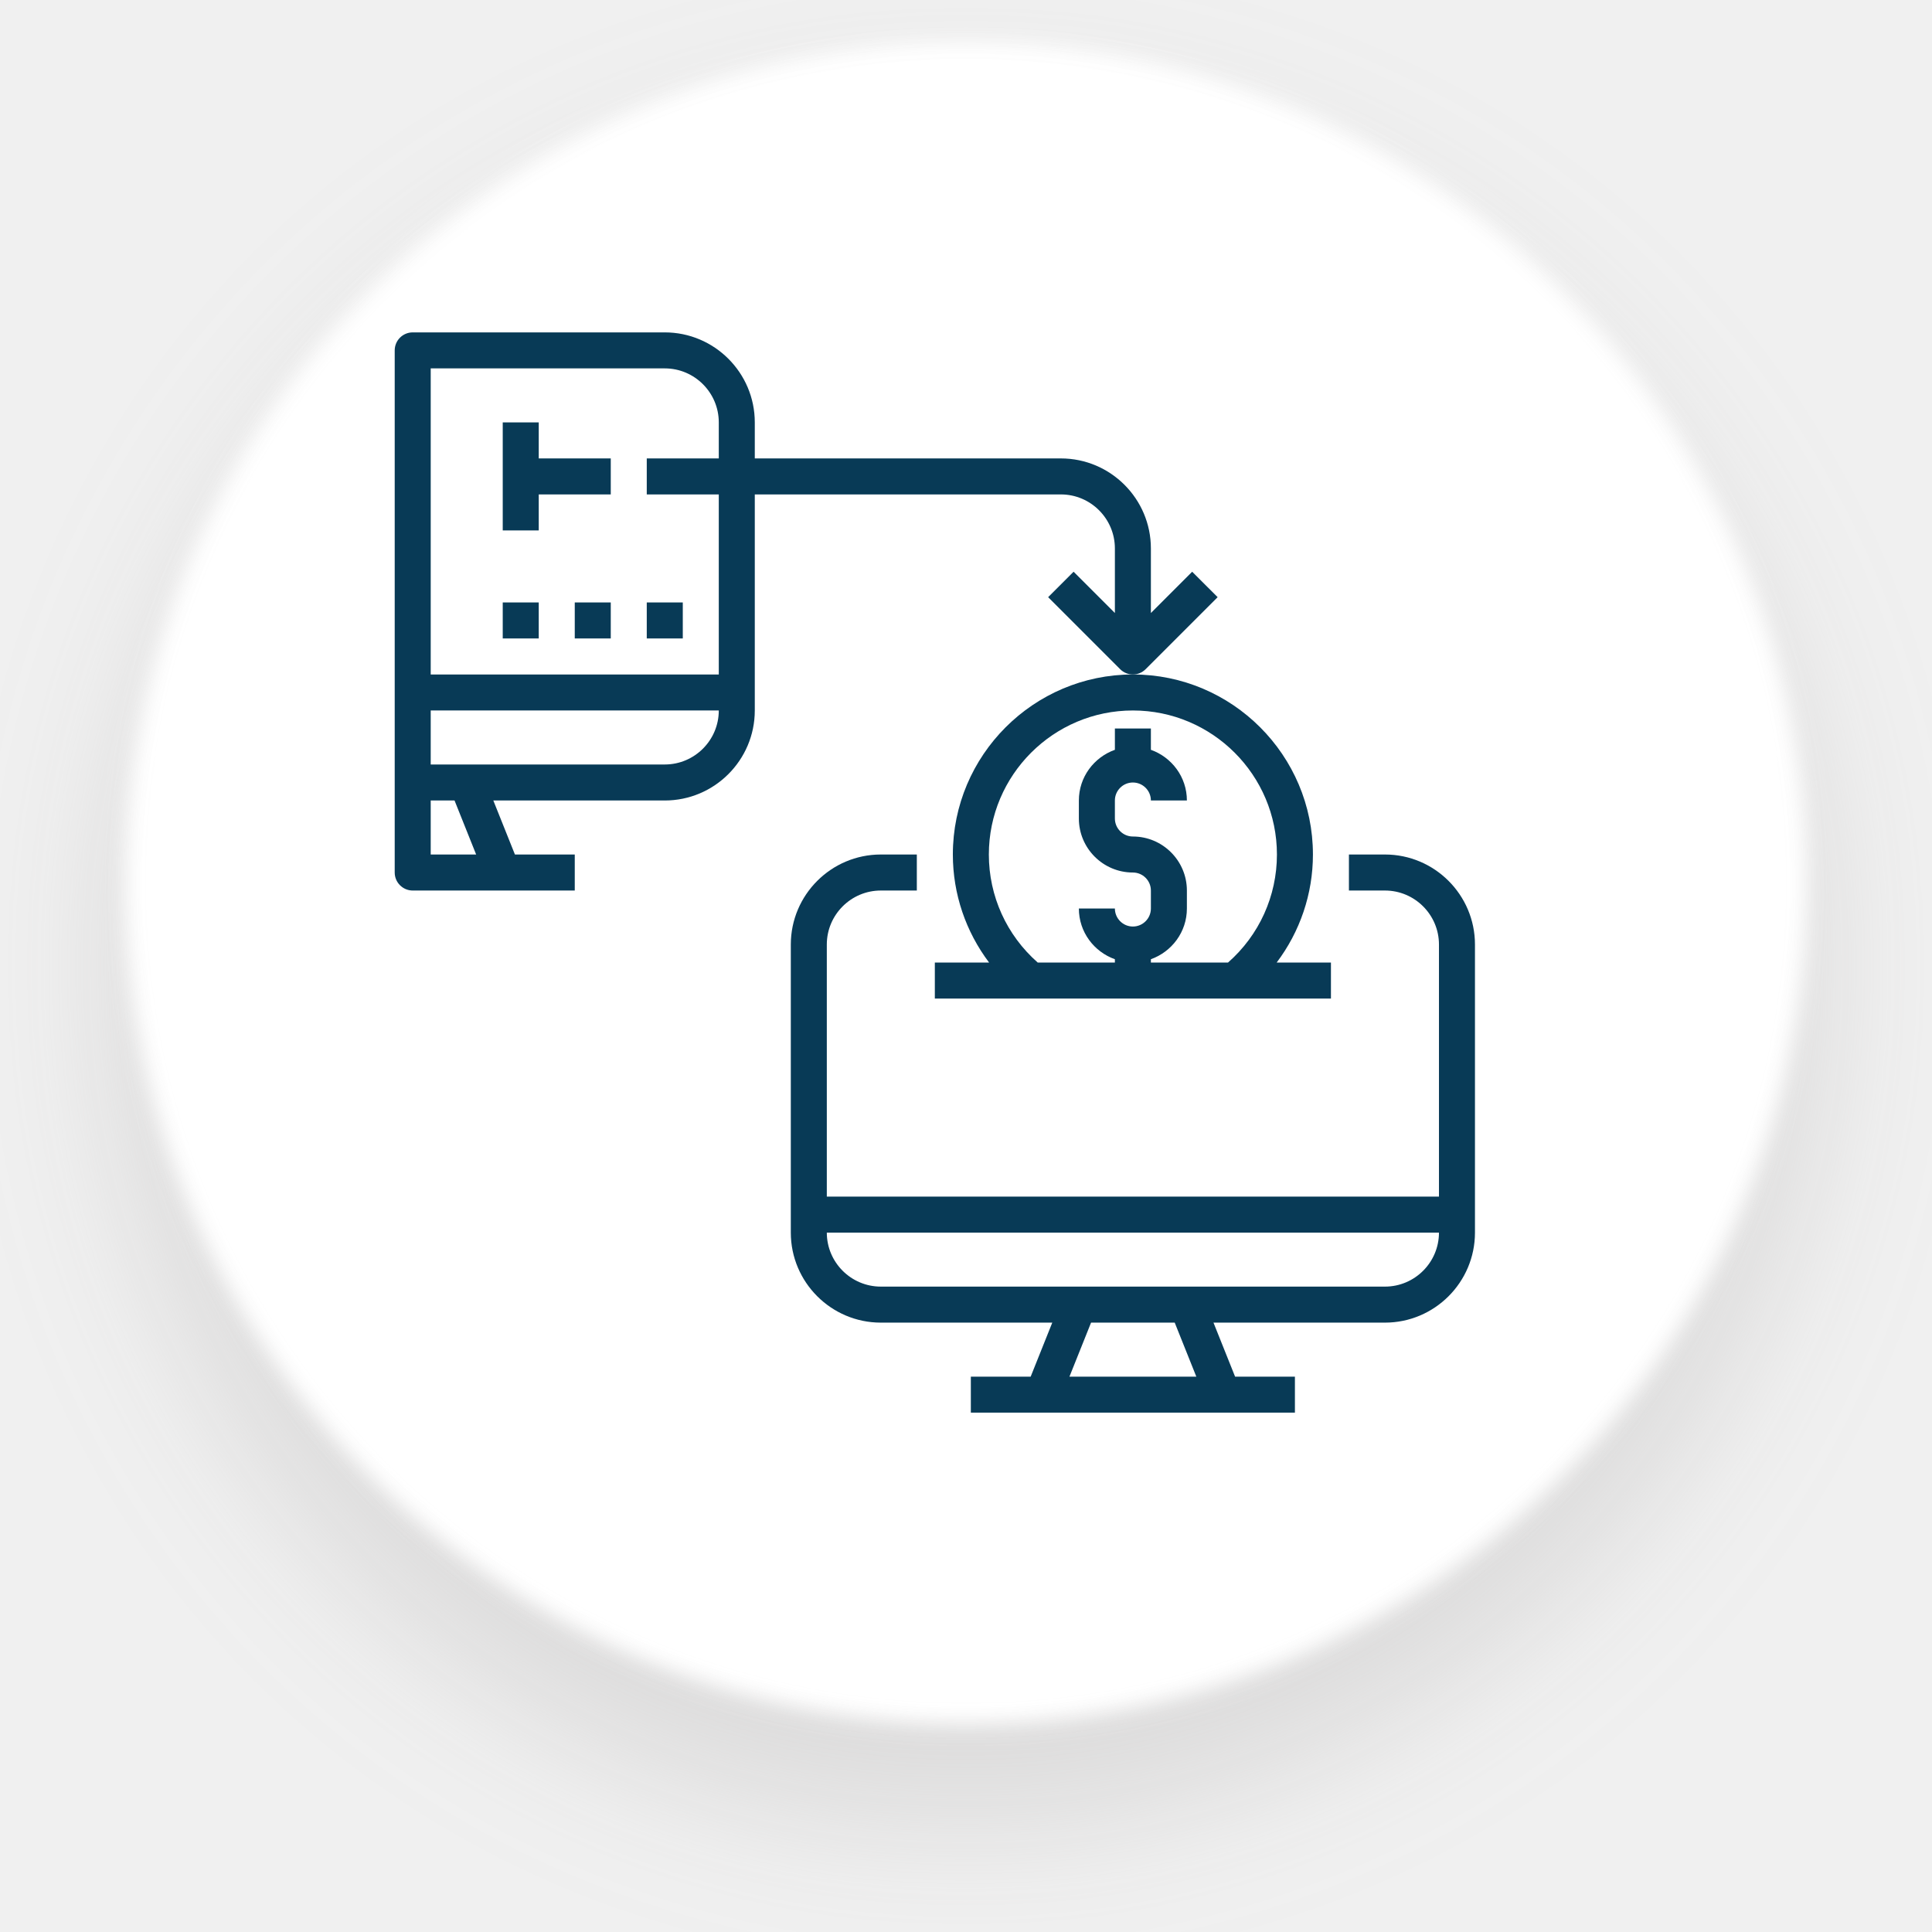
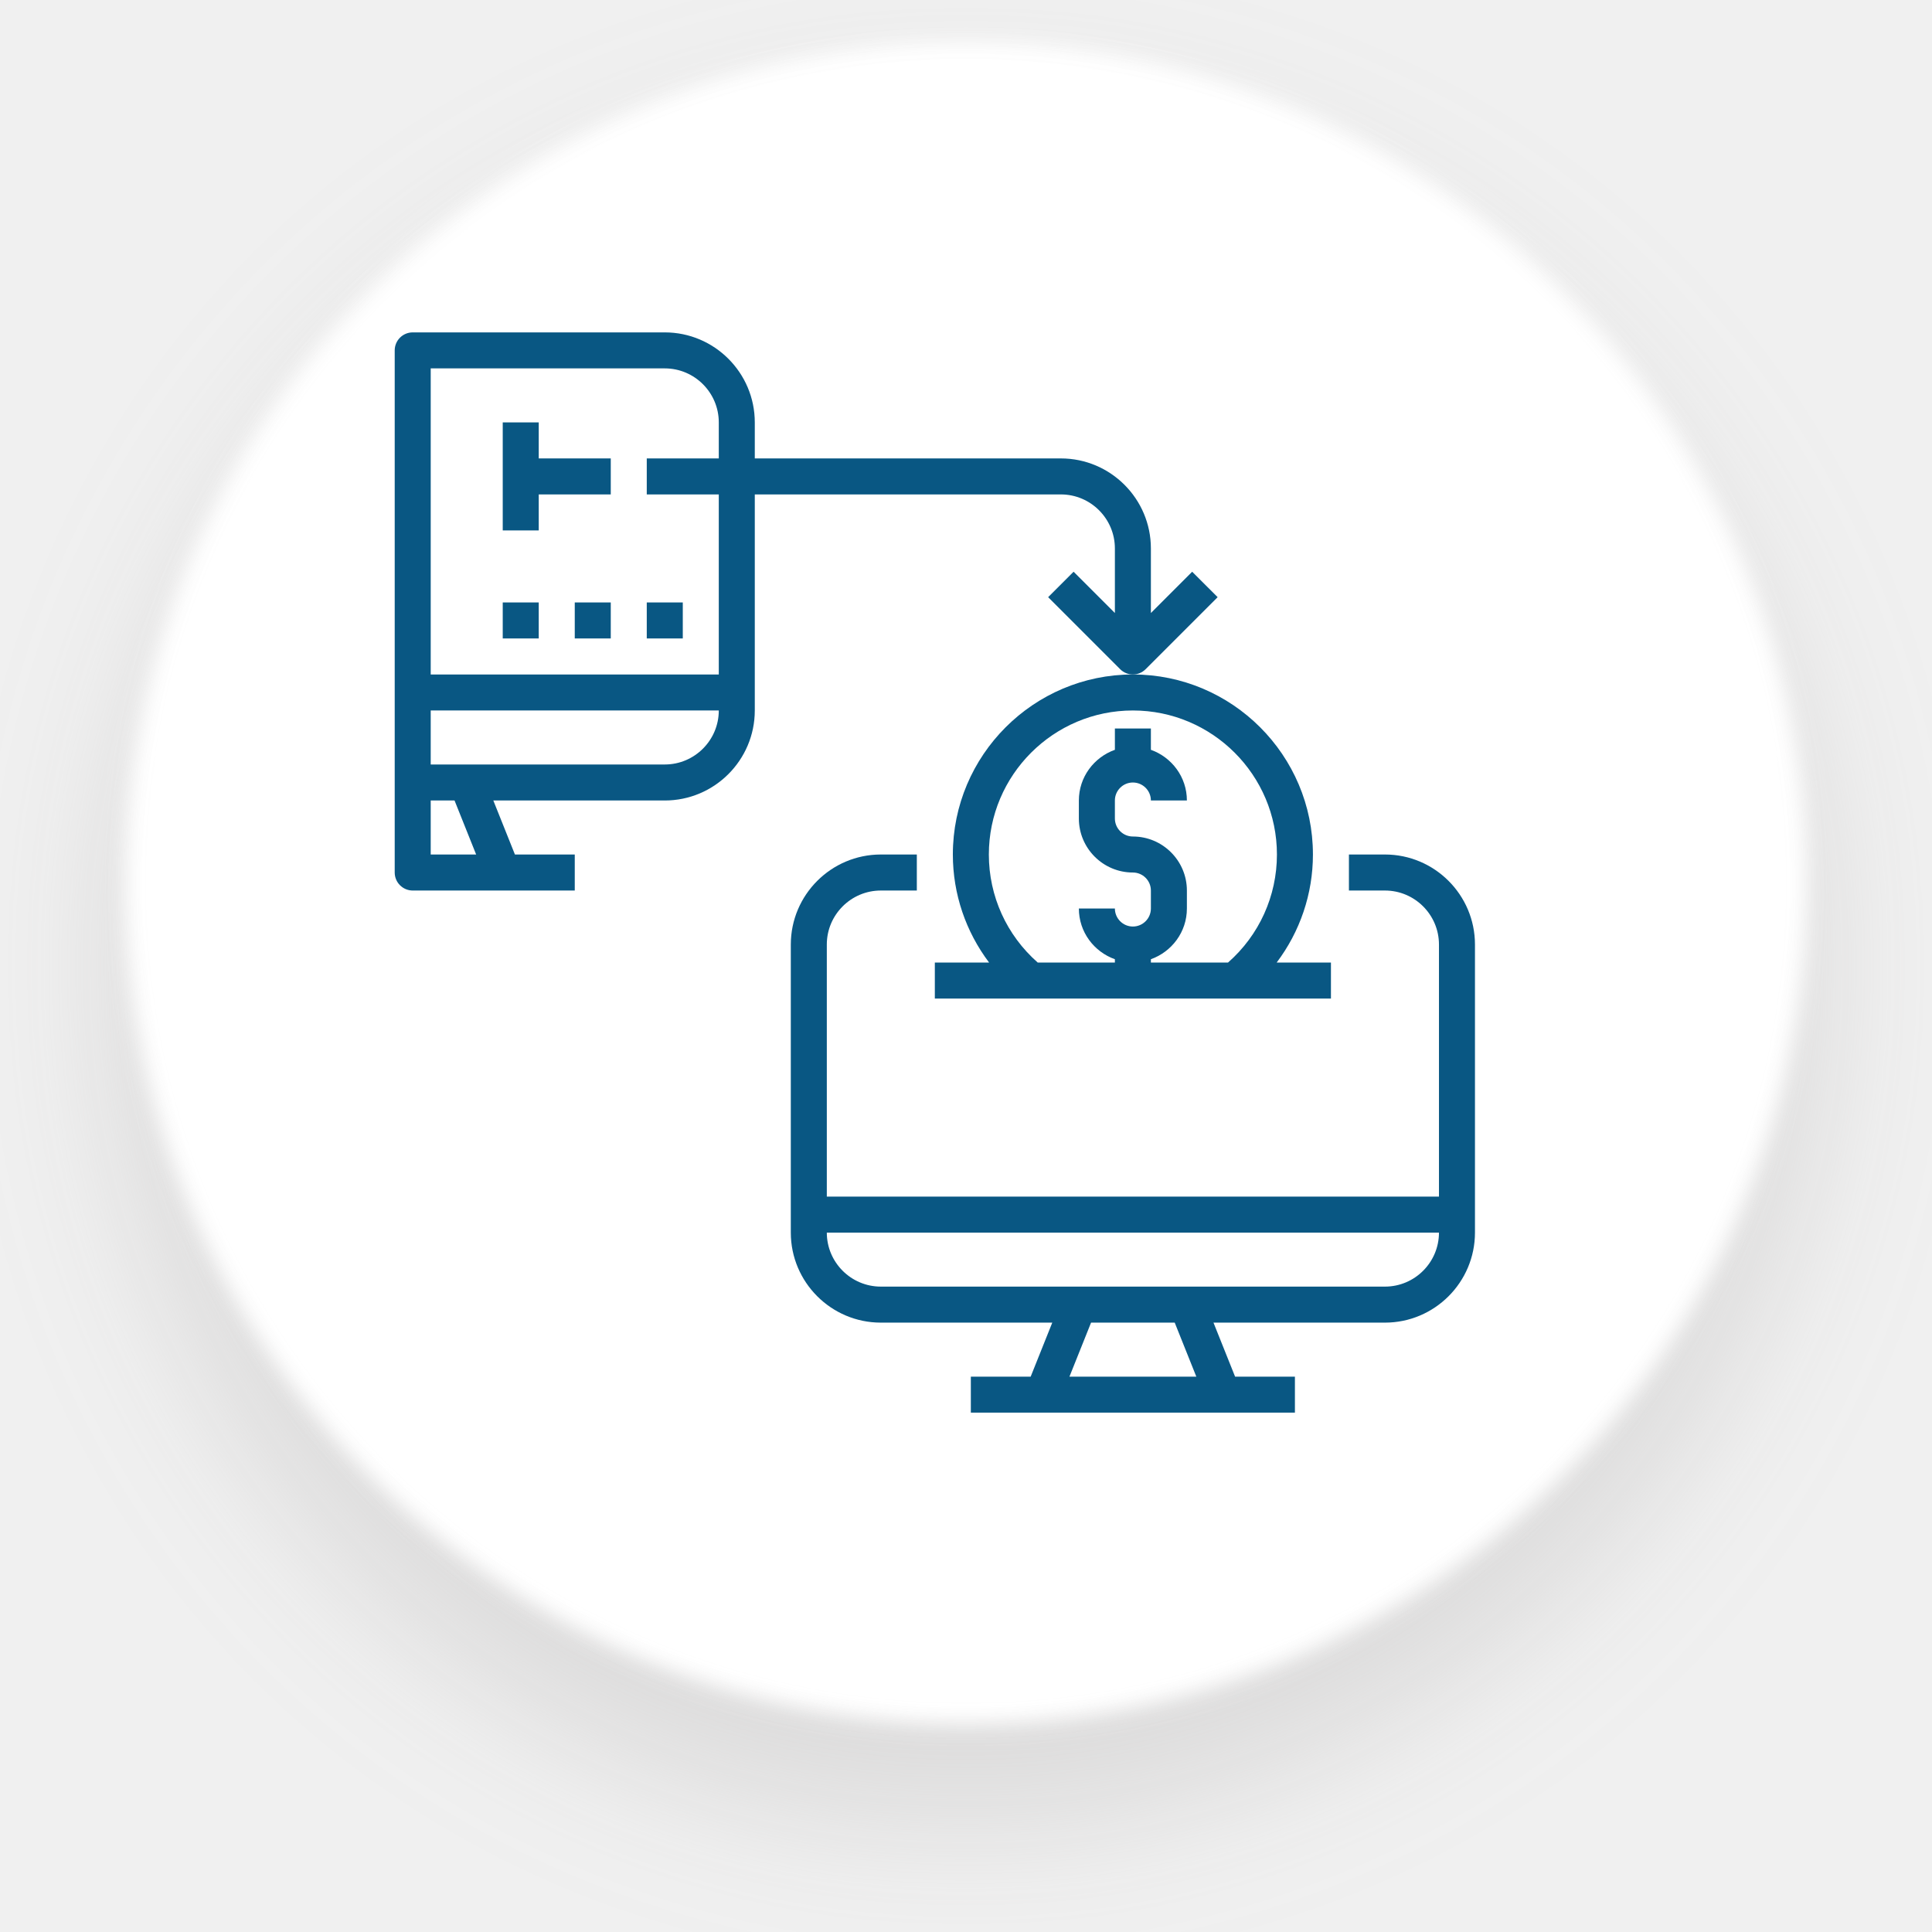
<svg xmlns="http://www.w3.org/2000/svg" width="93" height="93" viewBox="0 0 93 93" fill="none">
  <g filter="url(#filter0_d)">
    <g filter="url(#filter1_f)">
      <circle cx="46.5" cy="42.5" r="40.5" fill="white" />
      <circle cx="46.5" cy="42.5" r="40" stroke="white" />
    </g>
  </g>
-   <path d="M66.667 41.133H64.933V42.867H66.667C68.1 42.867 69.267 44.033 69.267 45.467V57.6H39.8V45.467C39.8 44.033 40.967 42.867 42.4 42.867H44.133V41.133H42.4C40.011 41.133 38.067 43.077 38.067 45.467V59.333C38.067 61.723 40.011 63.667 42.4 63.667H50.653L49.613 66.267H46.733V68H50.2H58.867H62.333V66.267H59.453L58.413 63.667H66.667C69.056 63.667 71 61.723 71 59.333V45.467C71 43.077 69.056 41.133 66.667 41.133ZM51.48 66.267L52.52 63.667H56.547L57.587 66.267H51.48ZM66.667 61.933H57.133H51.933H42.4C40.967 61.933 39.8 60.767 39.8 59.333H69.267C69.267 60.767 68.1 61.933 66.667 61.933Z" fill="#083A56" />
-   <path d="M57.387 27.521L55.4 29.508V26.4C55.4 24.011 53.456 22.067 51.067 22.067H36.333V20.333C36.333 17.944 34.389 16 32 16H19.867C19.388 16 19 16.388 19 16.867V37.667V42C19 42.478 19.388 42.867 19.867 42.867H20.733H24.2H27.667V41.133H24.787L23.747 38.533H32C34.389 38.533 36.333 36.589 36.333 34.2V23.8H51.067C52.5 23.8 53.667 24.966 53.667 26.4V29.508L51.679 27.521L50.454 28.746L53.921 32.213C54.09 32.382 54.312 32.467 54.533 32.467C54.755 32.467 54.977 32.382 55.146 32.213L58.613 28.746L57.387 27.521ZM20.733 41.133V38.533H21.88L22.92 41.133H20.733ZM32 36.8H22.467H20.733V34.2H34.6C34.6 35.633 33.434 36.8 32 36.8ZM34.6 22.067H31.133V23.8H34.6V32.467H20.733V17.733H32C33.434 17.733 34.6 18.9 34.6 20.333V22.067Z" fill="#083A56" />
-   <path d="M25.933 22.067V20.333H24.2V25.533H25.933V23.8H29.4V22.067H25.933Z" fill="#083A56" />
-   <path d="M61.455 46.333C62.575 44.848 63.2 43.037 63.2 41.133C63.2 36.355 59.312 32.467 54.533 32.467C49.755 32.467 45.867 36.355 45.867 41.133C45.867 43.037 46.492 44.848 47.611 46.333H45V48.067H49.636H59.431H64.067V46.333H61.455ZM59.114 46.333H55.4V46.174C56.406 45.815 57.133 44.862 57.133 43.733V42.867C57.133 41.433 55.967 40.267 54.533 40.267C54.056 40.267 53.667 39.877 53.667 39.4V38.533C53.667 38.056 54.056 37.667 54.533 37.667C55.011 37.667 55.4 38.056 55.4 38.533H57.133C57.133 37.405 56.406 36.452 55.4 36.093V35.067H53.667V36.093C52.66 36.452 51.933 37.405 51.933 38.533V39.4C51.933 40.834 53.1 42 54.533 42C55.011 42 55.4 42.389 55.4 42.867V43.733C55.4 44.211 55.011 44.6 54.533 44.6C54.056 44.6 53.667 44.211 53.667 43.733H51.933C51.933 44.862 52.66 45.815 53.667 46.174V46.333H49.952C48.454 45.014 47.6 43.135 47.6 41.133C47.6 37.31 50.711 34.2 54.533 34.2C58.356 34.2 61.467 37.31 61.467 41.133C61.467 43.135 60.613 45.014 59.114 46.333Z" fill="#083A56" />
-   <path d="M32.867 29H31.133V30.733H32.867V29Z" fill="#083A56" />
-   <path d="M29.4 29H27.667V30.733H29.4V29Z" fill="#083A56" />
-   <path d="M25.933 29H24.2V30.733H25.933V29Z" fill="#083A56" />
+   <path d="M66.667 41.133H64.933V42.867H66.667C68.1 42.867 69.267 44.033 69.267 45.467V57.6H39.8V45.467C39.8 44.033 40.967 42.867 42.4 42.867H44.133V41.133H42.4C40.011 41.133 38.067 43.077 38.067 45.467V59.333C38.067 61.723 40.011 63.667 42.4 63.667H50.653L49.613 66.267H46.733V68H50.2H58.867H62.333V66.267H59.453L58.413 63.667H66.667C69.056 63.667 71 61.723 71 59.333V45.467C71 43.077 69.056 41.133 66.667 41.133ZM51.48 66.267L52.52 63.667H56.547L57.587 66.267H51.48ZM66.667 61.933H57.133H51.933H42.4C40.967 61.933 39.8 60.767 39.8 59.333H69.267C69.267 60.767 68.1 61.933 66.667 61.933Z" fill="#095783" />
+   <path d="M57.387 27.521L55.4 29.508V26.4C55.4 24.011 53.456 22.067 51.067 22.067H36.333V20.333C36.333 17.944 34.389 16 32 16H19.867C19.388 16 19 16.388 19 16.867V37.667V42C19 42.478 19.388 42.867 19.867 42.867H20.733H24.2H27.667V41.133H24.787L23.747 38.533H32C34.389 38.533 36.333 36.589 36.333 34.2V23.8H51.067C52.5 23.8 53.667 24.966 53.667 26.4V29.508L51.679 27.521L50.454 28.746L53.921 32.213C54.09 32.382 54.312 32.467 54.533 32.467C54.755 32.467 54.977 32.382 55.146 32.213L58.613 28.746L57.387 27.521ZM20.733 41.133V38.533H21.88L22.92 41.133H20.733ZM32 36.8H22.467H20.733V34.2H34.6C34.6 35.633 33.434 36.8 32 36.8ZM34.6 22.067H31.133V23.8H34.6V32.467H20.733V17.733H32C33.434 17.733 34.6 18.9 34.6 20.333V22.067Z" fill="#095783" />
+   <path d="M25.933 22.067V20.333H24.2V25.533H25.933V23.8H29.4V22.067H25.933Z" fill="#095783" />
+   <path d="M61.455 46.333C62.575 44.848 63.2 43.037 63.2 41.133C63.2 36.355 59.312 32.467 54.533 32.467C49.755 32.467 45.867 36.355 45.867 41.133C45.867 43.037 46.492 44.848 47.611 46.333H45V48.067H49.636H59.431H64.067V46.333H61.455ZM59.114 46.333H55.4V46.174C56.406 45.815 57.133 44.862 57.133 43.733V42.867C57.133 41.433 55.967 40.267 54.533 40.267C54.056 40.267 53.667 39.877 53.667 39.4V38.533C53.667 38.056 54.056 37.667 54.533 37.667C55.011 37.667 55.4 38.056 55.4 38.533H57.133C57.133 37.405 56.406 36.452 55.4 36.093V35.067H53.667V36.093C52.66 36.452 51.933 37.405 51.933 38.533V39.4C51.933 40.834 53.1 42 54.533 42C55.011 42 55.4 42.389 55.4 42.867V43.733C55.4 44.211 55.011 44.6 54.533 44.6C54.056 44.6 53.667 44.211 53.667 43.733H51.933C51.933 44.862 52.66 45.815 53.667 46.174V46.333H49.952C48.454 45.014 47.6 43.135 47.6 41.133C47.6 37.31 50.711 34.2 54.533 34.2C58.356 34.2 61.467 37.31 61.467 41.133C61.467 43.135 60.613 45.014 59.114 46.333Z" fill="#095783" />
+   <path d="M32.867 29H31.133V30.733H32.867V29Z" fill="#095783" />
+   <path d="M29.4 29H27.667V30.733H29.4V29Z" fill="#095783" />
+   <path d="M25.933 29H24.2V30.733H25.933V29Z" fill="#095783" />
  <defs>
    <filter id="filter0_d" x="0" y="0" width="93" height="93" filterUnits="userSpaceOnUse" color-interpolation-filters="sRGB">
      <feFlood flood-opacity="0" result="BackgroundImageFix" />
      <feColorMatrix in="SourceAlpha" type="matrix" values="0 0 0 0 0 0 0 0 0 0 0 0 0 0 0 0 0 0 127 0" result="hardAlpha" />
      <feOffset dy="4" />
      <feGaussianBlur stdDeviation="3" />
      <feColorMatrix type="matrix" values="0 0 0 0 0.65 0 0 0 0 0.639 0 0 0 0 0.639 0 0 0 0.25 0" />
      <feBlend mode="normal" in2="BackgroundImageFix" result="effect1_dropShadow" />
      <feBlend mode="normal" in="SourceGraphic" in2="effect1_dropShadow" result="shape" />
    </filter>
    <filter id="filter1_f" x="5" y="1" width="83" height="83" filterUnits="userSpaceOnUse" color-interpolation-filters="sRGB">
      <feFlood flood-opacity="0" result="BackgroundImageFix" />
      <feBlend mode="normal" in="SourceGraphic" in2="BackgroundImageFix" result="shape" />
      <feGaussianBlur stdDeviation="0.5" result="effect1_foregroundBlur" />
    </filter>
  </defs>
</svg>
